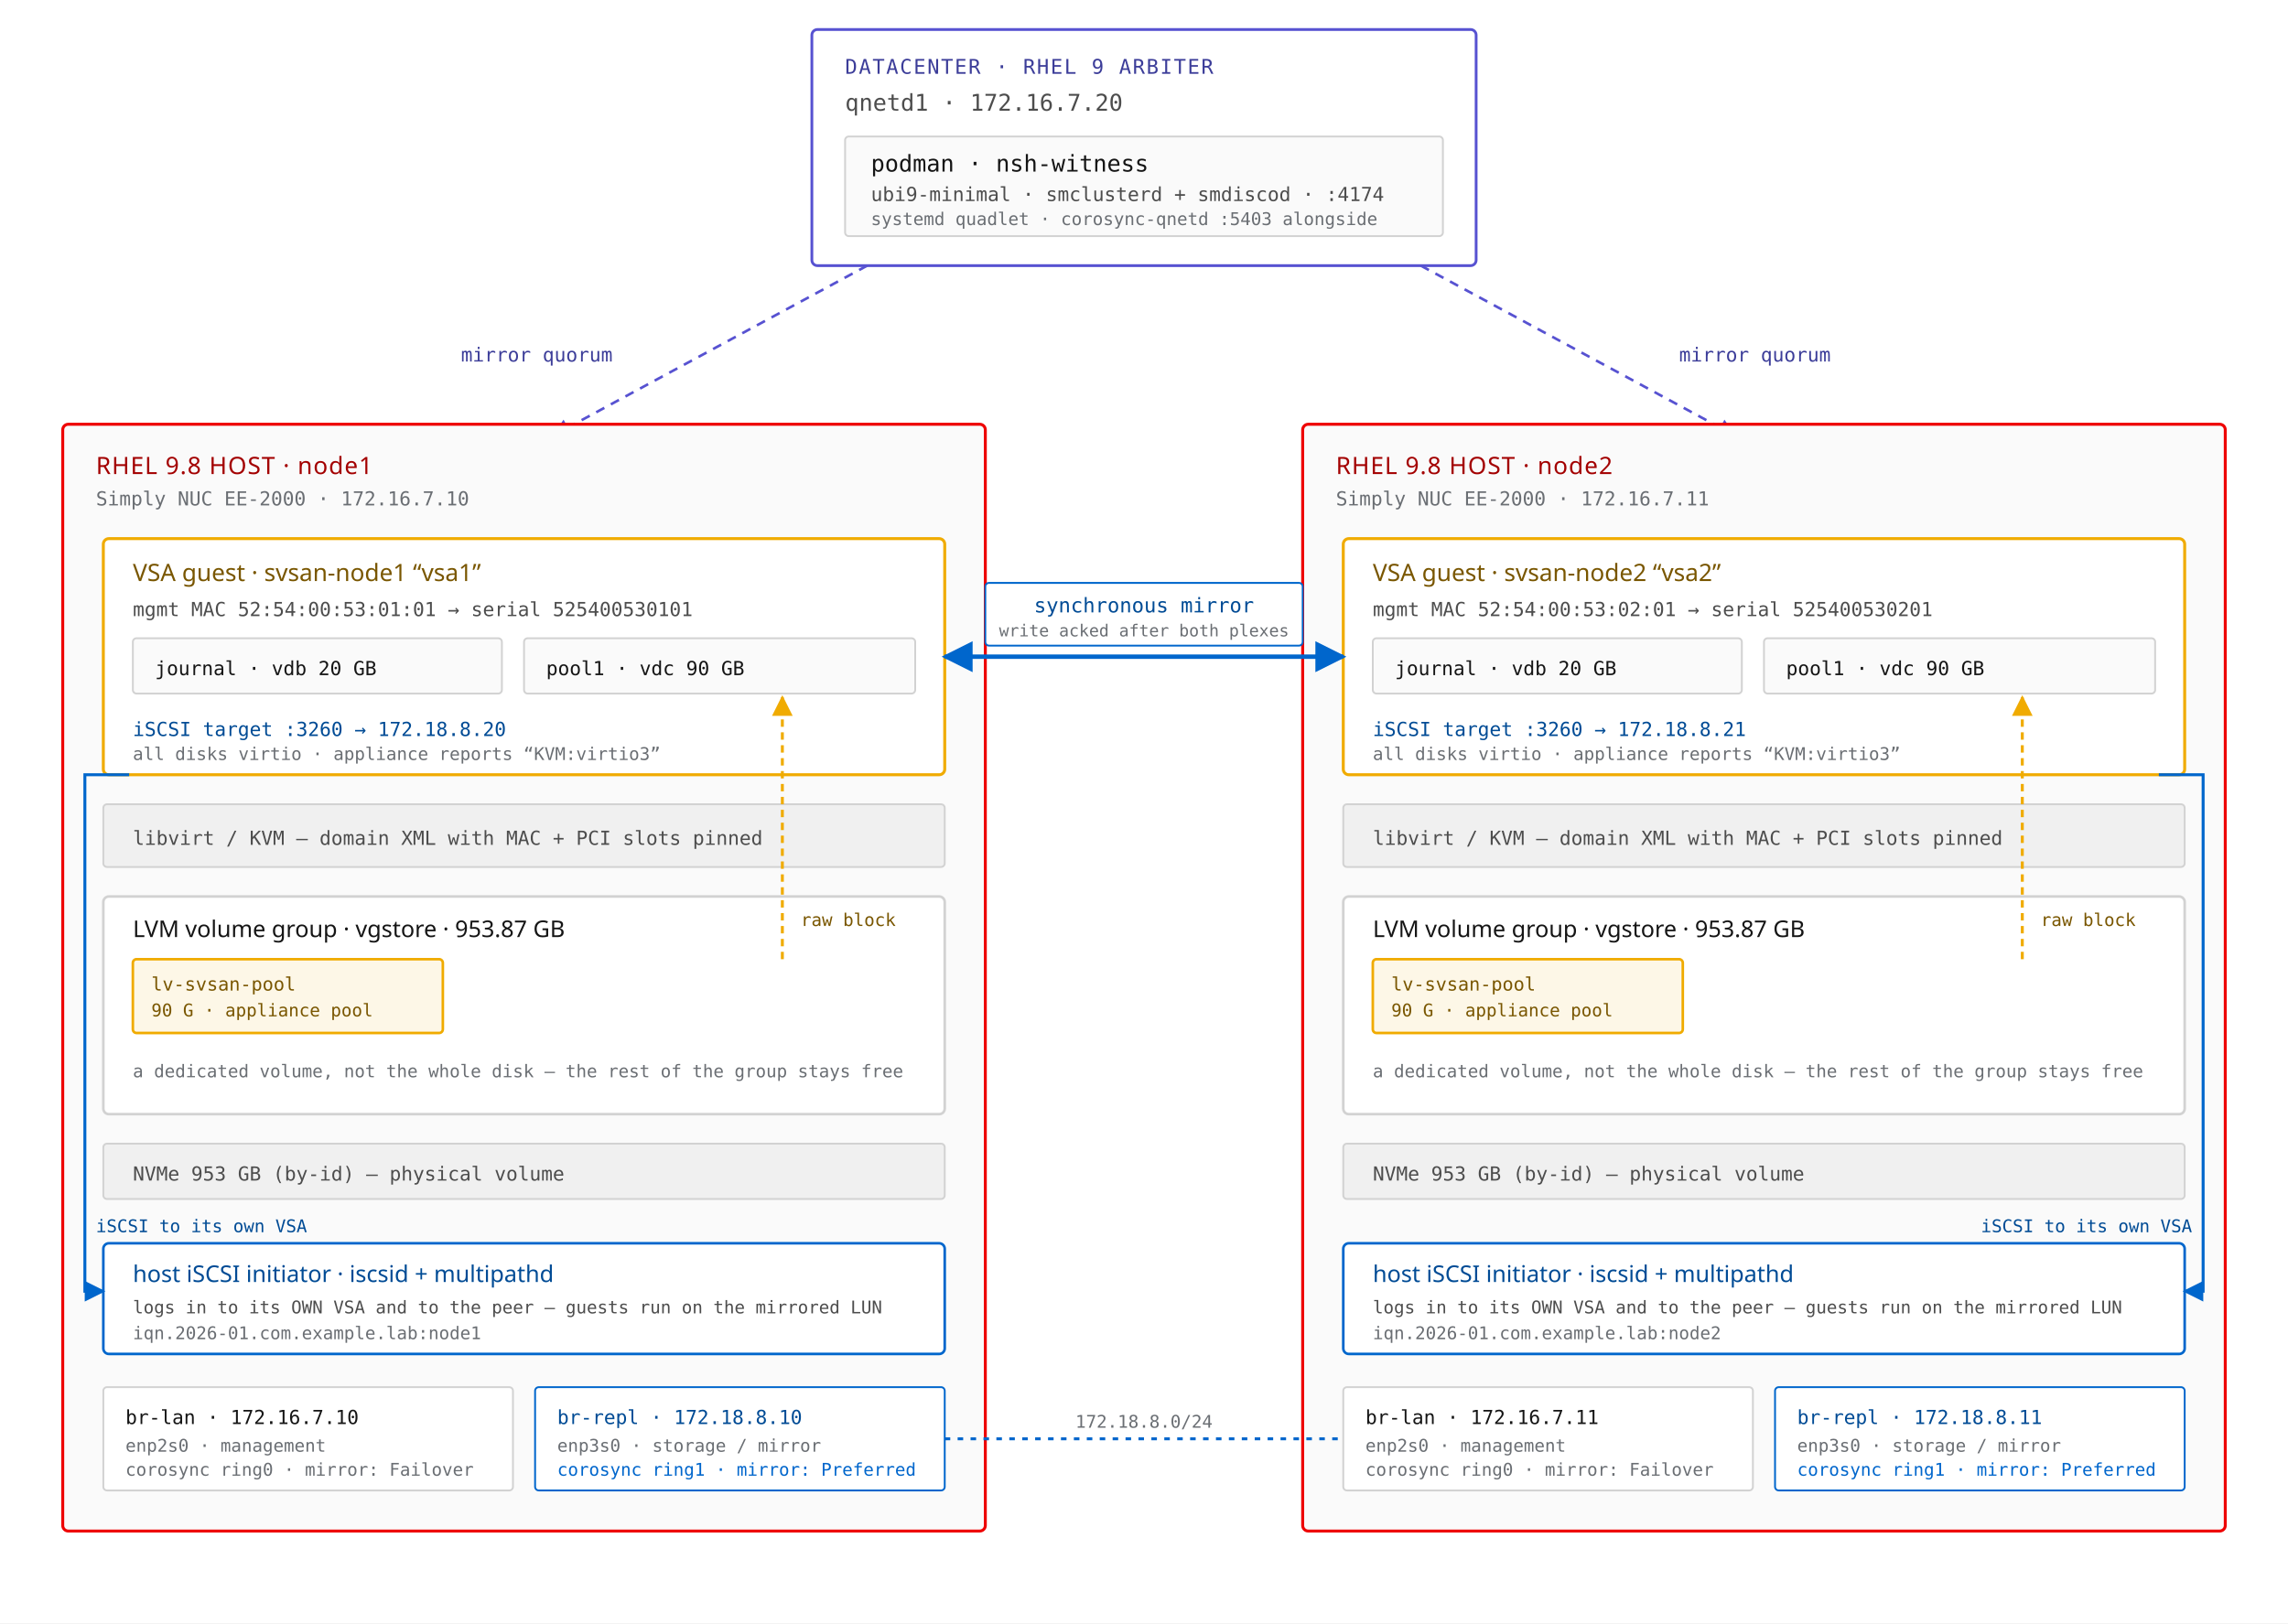
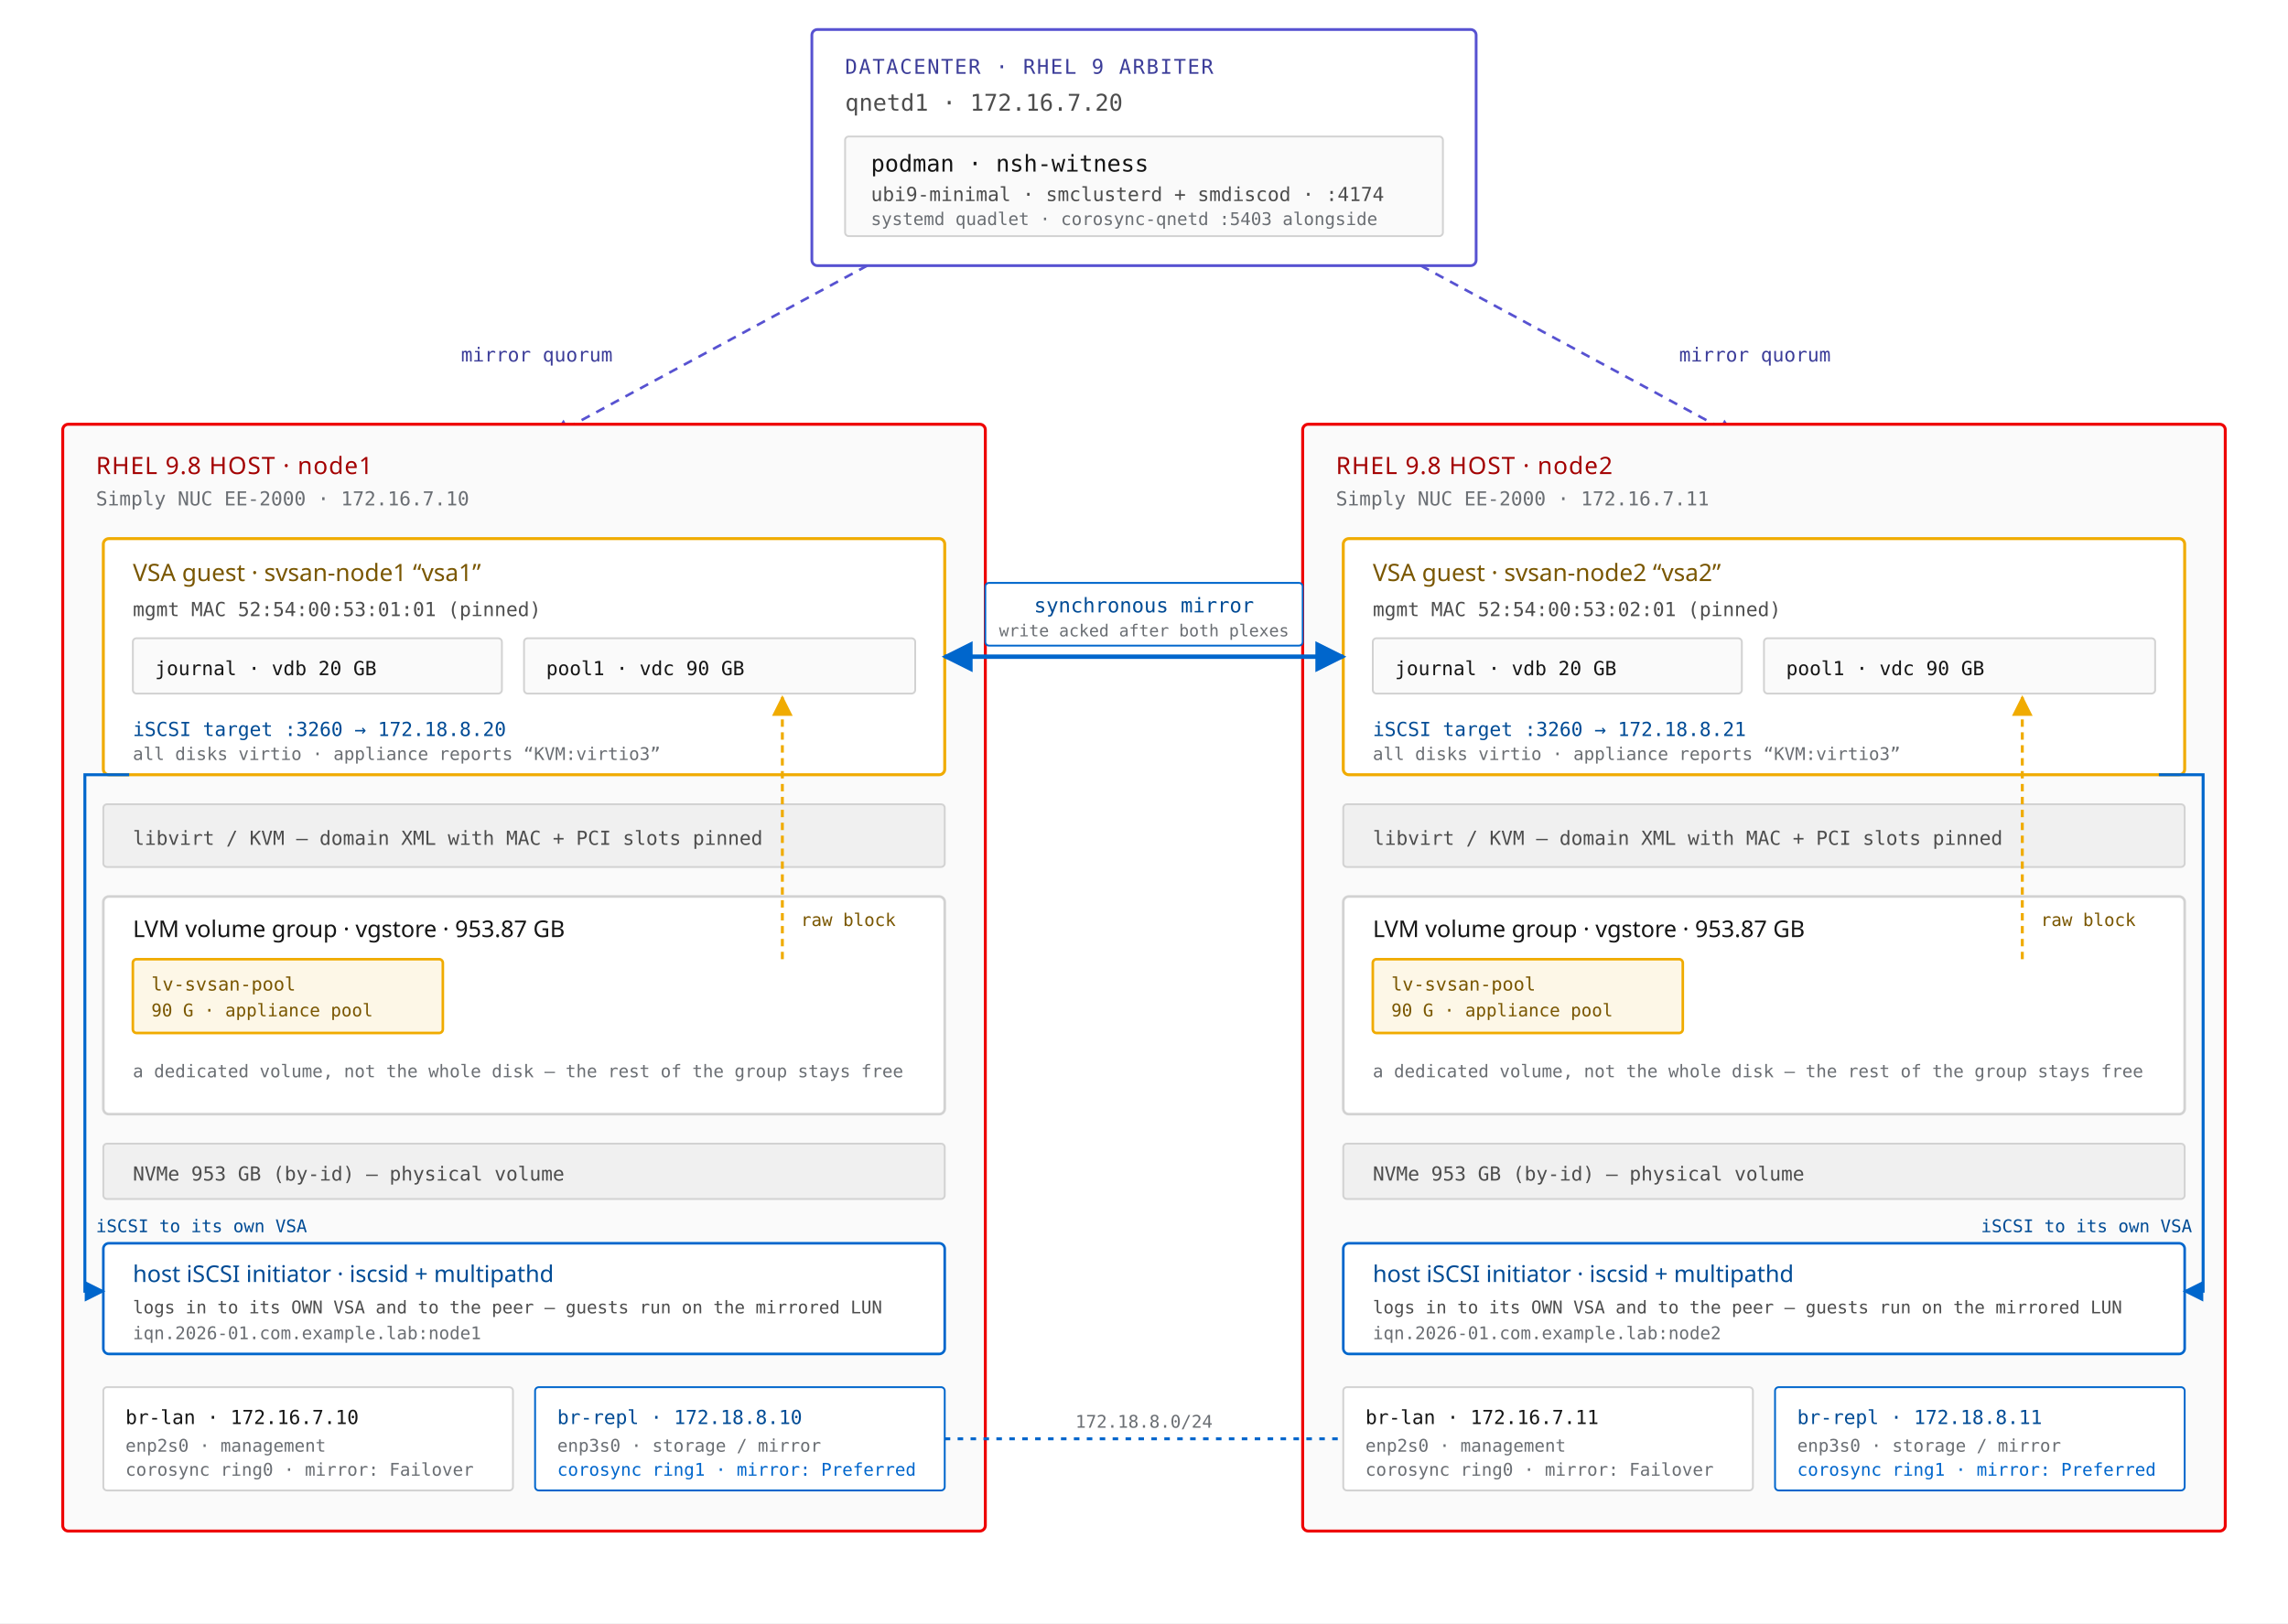
<svg xmlns="http://www.w3.org/2000/svg" width="1240" height="880" viewBox="0 0 1240 880" role="img" aria-label="Two RHEL 9 hosts each running a StorMagic VSA on LVM-backed storage, mirroring synchronously over a storage network, with a witness container on a third RHEL host arbitrating quorum.">
  <rect width="1240" height="880" fill="#ffffff" />
  <defs>
    <marker id="ar" viewBox="0 0 10 10" refX="9" refY="5" markerWidth="7" markerHeight="7" orient="auto-start-reverse">
      <path d="M0,0 L10,5 L0,10 z" fill="context-stroke" />
    </marker>
  </defs>
  <rect x="440" y="16" width="360" height="128" rx="3" fill="#ffffff" stroke="#5752d1" stroke-width="1.5" />
  <text x="458" y="40" font-family="Red Hat Mono, monospace" font-size="11" fill="#3c3d99" letter-spacing="0.8">DATACENTER · RHEL 9 ARBITER</text>
  <text x="458" y="60" font-family="Red Hat Mono, monospace" font-size="12.5" fill="#4d4d4d">qnetd1 · 172.16.7.20</text>
  <rect x="458" y="74" width="324" height="54" rx="2" fill="#fafafa" stroke="#d2d2d2" />
  <text x="472" y="93" font-family="Red Hat Mono, monospace" font-size="12.5" fill="#151515">podman · nsh-witness</text>
  <text x="472" y="109" font-family="Red Hat Mono, monospace" font-size="10.5" fill="#4d4d4d">ubi9-minimal · smclusterd + smdiscod · :4174</text>
  <text x="472" y="122" font-family="Red Hat Mono, monospace" font-size="9.5" fill="#6a6e73">systemd quadlet · corosync-qnetd :5403 alongside</text>
  <path d="M470,144 L300,236" stroke="#5752d1" stroke-width="1.4" stroke-dasharray="5 4" fill="none" marker-end="url(#ar)" />
  <path d="M770,144 L940,236" stroke="#5752d1" stroke-width="1.4" stroke-dasharray="5 4" fill="none" marker-end="url(#ar)" />
  <text x="332" y="196" font-family="Red Hat Mono, monospace" font-size="10.5" fill="#3c3d99" text-anchor="end">mirror quorum</text>
  <text x="910" y="196" font-family="Red Hat Mono, monospace" font-size="10.5" fill="#3c3d99">mirror quorum</text>
  <rect x="34" y="230" width="500" height="600" rx="3" fill="#fafafa" stroke="#ee0000" stroke-width="1.6" />
  <text x="52" y="257" font-family="Red Hat Display, sans-serif" font-size="13" font-weight="500" fill="#a30000" letter-spacing="0.5">RHEL 9.8 HOST · node1</text>
  <text x="52" y="274" font-family="Red Hat Mono, monospace" font-size="10.5" fill="#6a6e73">Simply NUC EE-2000 · 172.16.7.10</text>
  <rect x="706" y="230" width="500" height="600" rx="3" fill="#fafafa" stroke="#ee0000" stroke-width="1.6" />
  <text x="724" y="257" font-family="Red Hat Display, sans-serif" font-size="13" font-weight="500" fill="#a30000" letter-spacing="0.5">RHEL 9.8 HOST · node2</text>
  <text x="724" y="274" font-family="Red Hat Mono, monospace" font-size="10.5" fill="#6a6e73">Simply NUC EE-2000 · 172.16.7.11</text>
  <rect x="56" y="292" width="456" height="128" rx="3" fill="#ffffff" stroke="#f0ab00" stroke-width="1.6" />
  <text x="72" y="315" font-family="Red Hat Display, sans-serif" font-size="13" font-weight="500" fill="#795600">VSA guest · svsan-node1 “vsa1”</text>
-   <text x="72" y="334" font-family="Red Hat Mono, monospace" font-size="10.5" fill="#4d4d4d">mgmt MAC 52:54:00:53:01:01 → serial 525400530101</text>
+   <text x="72" y="334" font-family="Red Hat Mono, monospace" font-size="10.5" fill="#4d4d4d">mgmt MAC 52:54:00:53:01:01 (pinned)</text>
  <rect x="72" y="346" width="200" height="30" rx="2" fill="#fafafa" stroke="#d2d2d2" />
  <text x="84" y="366" font-family="Red Hat Mono, monospace" font-size="10.5" fill="#151515">journal · vdb 20 GB</text>
  <rect x="284" y="346" width="212" height="30" rx="2" fill="#fafafa" stroke="#d2d2d2" />
  <text x="296" y="366" font-family="Red Hat Mono, monospace" font-size="10.5" fill="#151515">pool1 · vdc 90 GB</text>
  <text x="72" y="399" font-family="Red Hat Mono, monospace" font-size="10.5" fill="#004b95">iSCSI target :3260 → 172.18.8.20</text>
  <text x="72" y="412" font-family="Red Hat Mono, monospace" font-size="9.5" fill="#6a6e73">all disks virtio · appliance reports “KVM:virtio3”</text>
  <rect x="728" y="292" width="456" height="128" rx="3" fill="#ffffff" stroke="#f0ab00" stroke-width="1.6" />
  <text x="744" y="315" font-family="Red Hat Display, sans-serif" font-size="13" font-weight="500" fill="#795600">VSA guest · svsan-node2 “vsa2”</text>
-   <text x="744" y="334" font-family="Red Hat Mono, monospace" font-size="10.5" fill="#4d4d4d">mgmt MAC 52:54:00:53:02:01 → serial 525400530201</text>
+   <text x="744" y="334" font-family="Red Hat Mono, monospace" font-size="10.5" fill="#4d4d4d">mgmt MAC 52:54:00:53:02:01 (pinned)</text>
  <rect x="744" y="346" width="200" height="30" rx="2" fill="#fafafa" stroke="#d2d2d2" />
  <text x="756" y="366" font-family="Red Hat Mono, monospace" font-size="10.5" fill="#151515">journal · vdb 20 GB</text>
  <rect x="956" y="346" width="212" height="30" rx="2" fill="#fafafa" stroke="#d2d2d2" />
  <text x="968" y="366" font-family="Red Hat Mono, monospace" font-size="10.5" fill="#151515">pool1 · vdc 90 GB</text>
  <text x="744" y="399" font-family="Red Hat Mono, monospace" font-size="10.5" fill="#004b95">iSCSI target :3260 → 172.18.8.21</text>
  <text x="744" y="412" font-family="Red Hat Mono, monospace" font-size="9.5" fill="#6a6e73">all disks virtio · appliance reports “KVM:virtio3”</text>
  <path d="M512,356 L728,356" stroke="#0066cc" stroke-width="2.4" fill="none" marker-end="url(#ar)" marker-start="url(#ar)" />
  <rect x="534" y="316" width="172" height="34" rx="2" fill="#ffffff" stroke="#0066cc" stroke-width="1" />
  <text x="620" y="332" font-family="Red Hat Mono, monospace" font-size="11" fill="#004b95" text-anchor="middle">synchronous mirror</text>
  <text x="620" y="345" font-family="Red Hat Mono, monospace" font-size="9" fill="#6a6e73" text-anchor="middle">write acked after both plexes</text>
  <rect x="56" y="436" width="456" height="34" rx="2" fill="#f0f0f0" stroke="#d2d2d2" />
  <text x="72" y="458" font-family="Red Hat Mono, monospace" font-size="10.5" fill="#4d4d4d">libvirt / KVM — domain XML with MAC + PCI slots pinned</text>
  <rect x="728" y="436" width="456" height="34" rx="2" fill="#f0f0f0" stroke="#d2d2d2" />
  <text x="744" y="458" font-family="Red Hat Mono, monospace" font-size="10.5" fill="#4d4d4d">libvirt / KVM — domain XML with MAC + PCI slots pinned</text>
  <rect x="56" y="486" width="456" height="118" rx="3" fill="#ffffff" stroke="#d2d2d2" stroke-width="1.4" />
  <text x="72" y="508" font-family="Red Hat Display, sans-serif" font-size="12.5" font-weight="500" fill="#151515">LVM volume group · vgstore · 953.87 GB</text>
  <rect x="72" y="520" width="168" height="40" rx="2" fill="#fdf7e7" stroke="#f0ab00" stroke-width="1.4" />
  <text x="82" y="537" font-family="Red Hat Mono, monospace" font-size="10" fill="#795600">lv-svsan-pool</text>
  <text x="82" y="551" font-family="Red Hat Mono, monospace" font-size="9.5" fill="#795600">90 G · appliance pool</text>
  <text x="72" y="584" font-family="Red Hat Mono, monospace" font-size="9.5" fill="#6a6e73">a dedicated volume, not the whole disk — the rest of the group stays free</text>
  <rect x="728" y="486" width="456" height="118" rx="3" fill="#ffffff" stroke="#d2d2d2" stroke-width="1.4" />
  <text x="744" y="508" font-family="Red Hat Display, sans-serif" font-size="12.5" font-weight="500" fill="#151515">LVM volume group · vgstore · 953.87 GB</text>
  <rect x="744" y="520" width="168" height="40" rx="2" fill="#fdf7e7" stroke="#f0ab00" stroke-width="1.4" />
  <text x="754" y="537" font-family="Red Hat Mono, monospace" font-size="10" fill="#795600">lv-svsan-pool</text>
  <text x="754" y="551" font-family="Red Hat Mono, monospace" font-size="9.5" fill="#795600">90 G · appliance pool</text>
  <text x="744" y="584" font-family="Red Hat Mono, monospace" font-size="9.5" fill="#6a6e73">a dedicated volume, not the whole disk — the rest of the group stays free</text>
  <path d="M424,520 L424,378" stroke="#f0ab00" stroke-width="1.6" fill="none" marker-end="url(#ar)" stroke-dasharray="4 3" />
  <text x="434" y="502" font-family="Red Hat Mono, monospace" font-size="9.5" fill="#795600">raw block</text>
  <path d="M1096,520 L1096,378" stroke="#f0ab00" stroke-width="1.6" fill="none" marker-end="url(#ar)" stroke-dasharray="4 3" />
  <text x="1106" y="502" font-family="Red Hat Mono, monospace" font-size="9.5" fill="#795600">raw block</text>
  <rect x="56" y="620" width="456" height="30" rx="2" fill="#f0f0f0" stroke="#d2d2d2" />
  <text x="72" y="640" font-family="Red Hat Mono, monospace" font-size="10.5" fill="#4d4d4d">NVMe 953 GB (by-id) — physical volume</text>
  <rect x="728" y="620" width="456" height="30" rx="2" fill="#f0f0f0" stroke="#d2d2d2" />
  <text x="744" y="640" font-family="Red Hat Mono, monospace" font-size="10.5" fill="#4d4d4d">NVMe 953 GB (by-id) — physical volume</text>
  <text x="52" y="668" font-family="Red Hat Mono, monospace" font-size="9.5" fill="#004b95">iSCSI to its own VSA</text>
  <rect x="56" y="674" width="456" height="60" rx="3" fill="#ffffff" stroke="#0066cc" stroke-width="1.4" />
  <text x="72" y="695" font-family="Red Hat Display, sans-serif" font-size="12.5" font-weight="500" fill="#004b95">host iSCSI initiator · iscsid + multipathd</text>
  <text x="72" y="712" font-family="Red Hat Mono, monospace" font-size="9.5" fill="#4d4d4d">logs in to its OWN VSA and to the peer — guests run on the mirrored LUN</text>
  <text x="72" y="726" font-family="Red Hat Mono, monospace" font-size="9.5" fill="#6a6e73">iqn.2026-01.com.example.lab:node1</text>
  <text x="1188" y="668" font-family="Red Hat Mono, monospace" font-size="9.5" fill="#004b95" text-anchor="end">iSCSI to its own VSA</text>
  <rect x="728" y="674" width="456" height="60" rx="3" fill="#ffffff" stroke="#0066cc" stroke-width="1.4" />
  <text x="744" y="695" font-family="Red Hat Display, sans-serif" font-size="12.5" font-weight="500" fill="#004b95">host iSCSI initiator · iscsid + multipathd</text>
  <text x="744" y="712" font-family="Red Hat Mono, monospace" font-size="9.5" fill="#4d4d4d">logs in to its OWN VSA and to the peer — guests run on the mirrored LUN</text>
  <text x="744" y="726" font-family="Red Hat Mono, monospace" font-size="9.5" fill="#6a6e73">iqn.2026-01.com.example.lab:node2</text>
  <path d="M70,420 L46,420 L46,700 L56,700" stroke="#0066cc" stroke-width="1.6" fill="none" marker-end="url(#ar)" />
  <path d="M1170,420 L1194,420 L1194,700 L1184,700" stroke="#0066cc" stroke-width="1.6" fill="none" marker-end="url(#ar)" />
  <rect x="56" y="752" width="222" height="56" rx="2" fill="#ffffff" stroke="#d2d2d2" />
  <text x="68" y="772" font-family="Red Hat Mono, monospace" font-size="10.5" fill="#151515">br-lan · 172.16.7.10</text>
  <text x="68" y="787" font-family="Red Hat Mono, monospace" font-size="9.5" fill="#6a6e73">enp2s0 · management</text>
  <text x="68" y="800" font-family="Red Hat Mono, monospace" font-size="9.5" fill="#6a6e73">corosync ring0 · mirror: Failover</text>
  <rect x="290" y="752" width="222" height="56" rx="2" fill="#ffffff" stroke="#0066cc" />
  <text x="302" y="772" font-family="Red Hat Mono, monospace" font-size="10.5" fill="#004b95">br-repl · 172.18.8.10</text>
  <text x="302" y="787" font-family="Red Hat Mono, monospace" font-size="9.5" fill="#6a6e73">enp3s0 · storage / mirror</text>
  <text x="302" y="800" font-family="Red Hat Mono, monospace" font-size="9.5" fill="#0066cc">corosync ring1 · mirror: Preferred</text>
  <rect x="728" y="752" width="222" height="56" rx="2" fill="#ffffff" stroke="#d2d2d2" />
  <text x="740" y="772" font-family="Red Hat Mono, monospace" font-size="10.5" fill="#151515">br-lan · 172.16.7.11</text>
  <text x="740" y="787" font-family="Red Hat Mono, monospace" font-size="9.5" fill="#6a6e73">enp2s0 · management</text>
  <text x="740" y="800" font-family="Red Hat Mono, monospace" font-size="9.5" fill="#6a6e73">corosync ring0 · mirror: Failover</text>
  <rect x="962" y="752" width="222" height="56" rx="2" fill="#ffffff" stroke="#0066cc" />
  <text x="974" y="772" font-family="Red Hat Mono, monospace" font-size="10.5" fill="#004b95">br-repl · 172.18.8.11</text>
  <text x="974" y="787" font-family="Red Hat Mono, monospace" font-size="9.5" fill="#6a6e73">enp3s0 · storage / mirror</text>
  <text x="974" y="800" font-family="Red Hat Mono, monospace" font-size="9.5" fill="#0066cc">corosync ring1 · mirror: Preferred</text>
  <path d="M512,780 L728,780" stroke="#0066cc" stroke-width="1.6" fill="none" stroke-dasharray="3 4" />
  <text x="620" y="774" font-family="Red Hat Mono, monospace" font-size="9.5" fill="#6a6e73" text-anchor="middle">172.18.8.0/24</text>
</svg>
